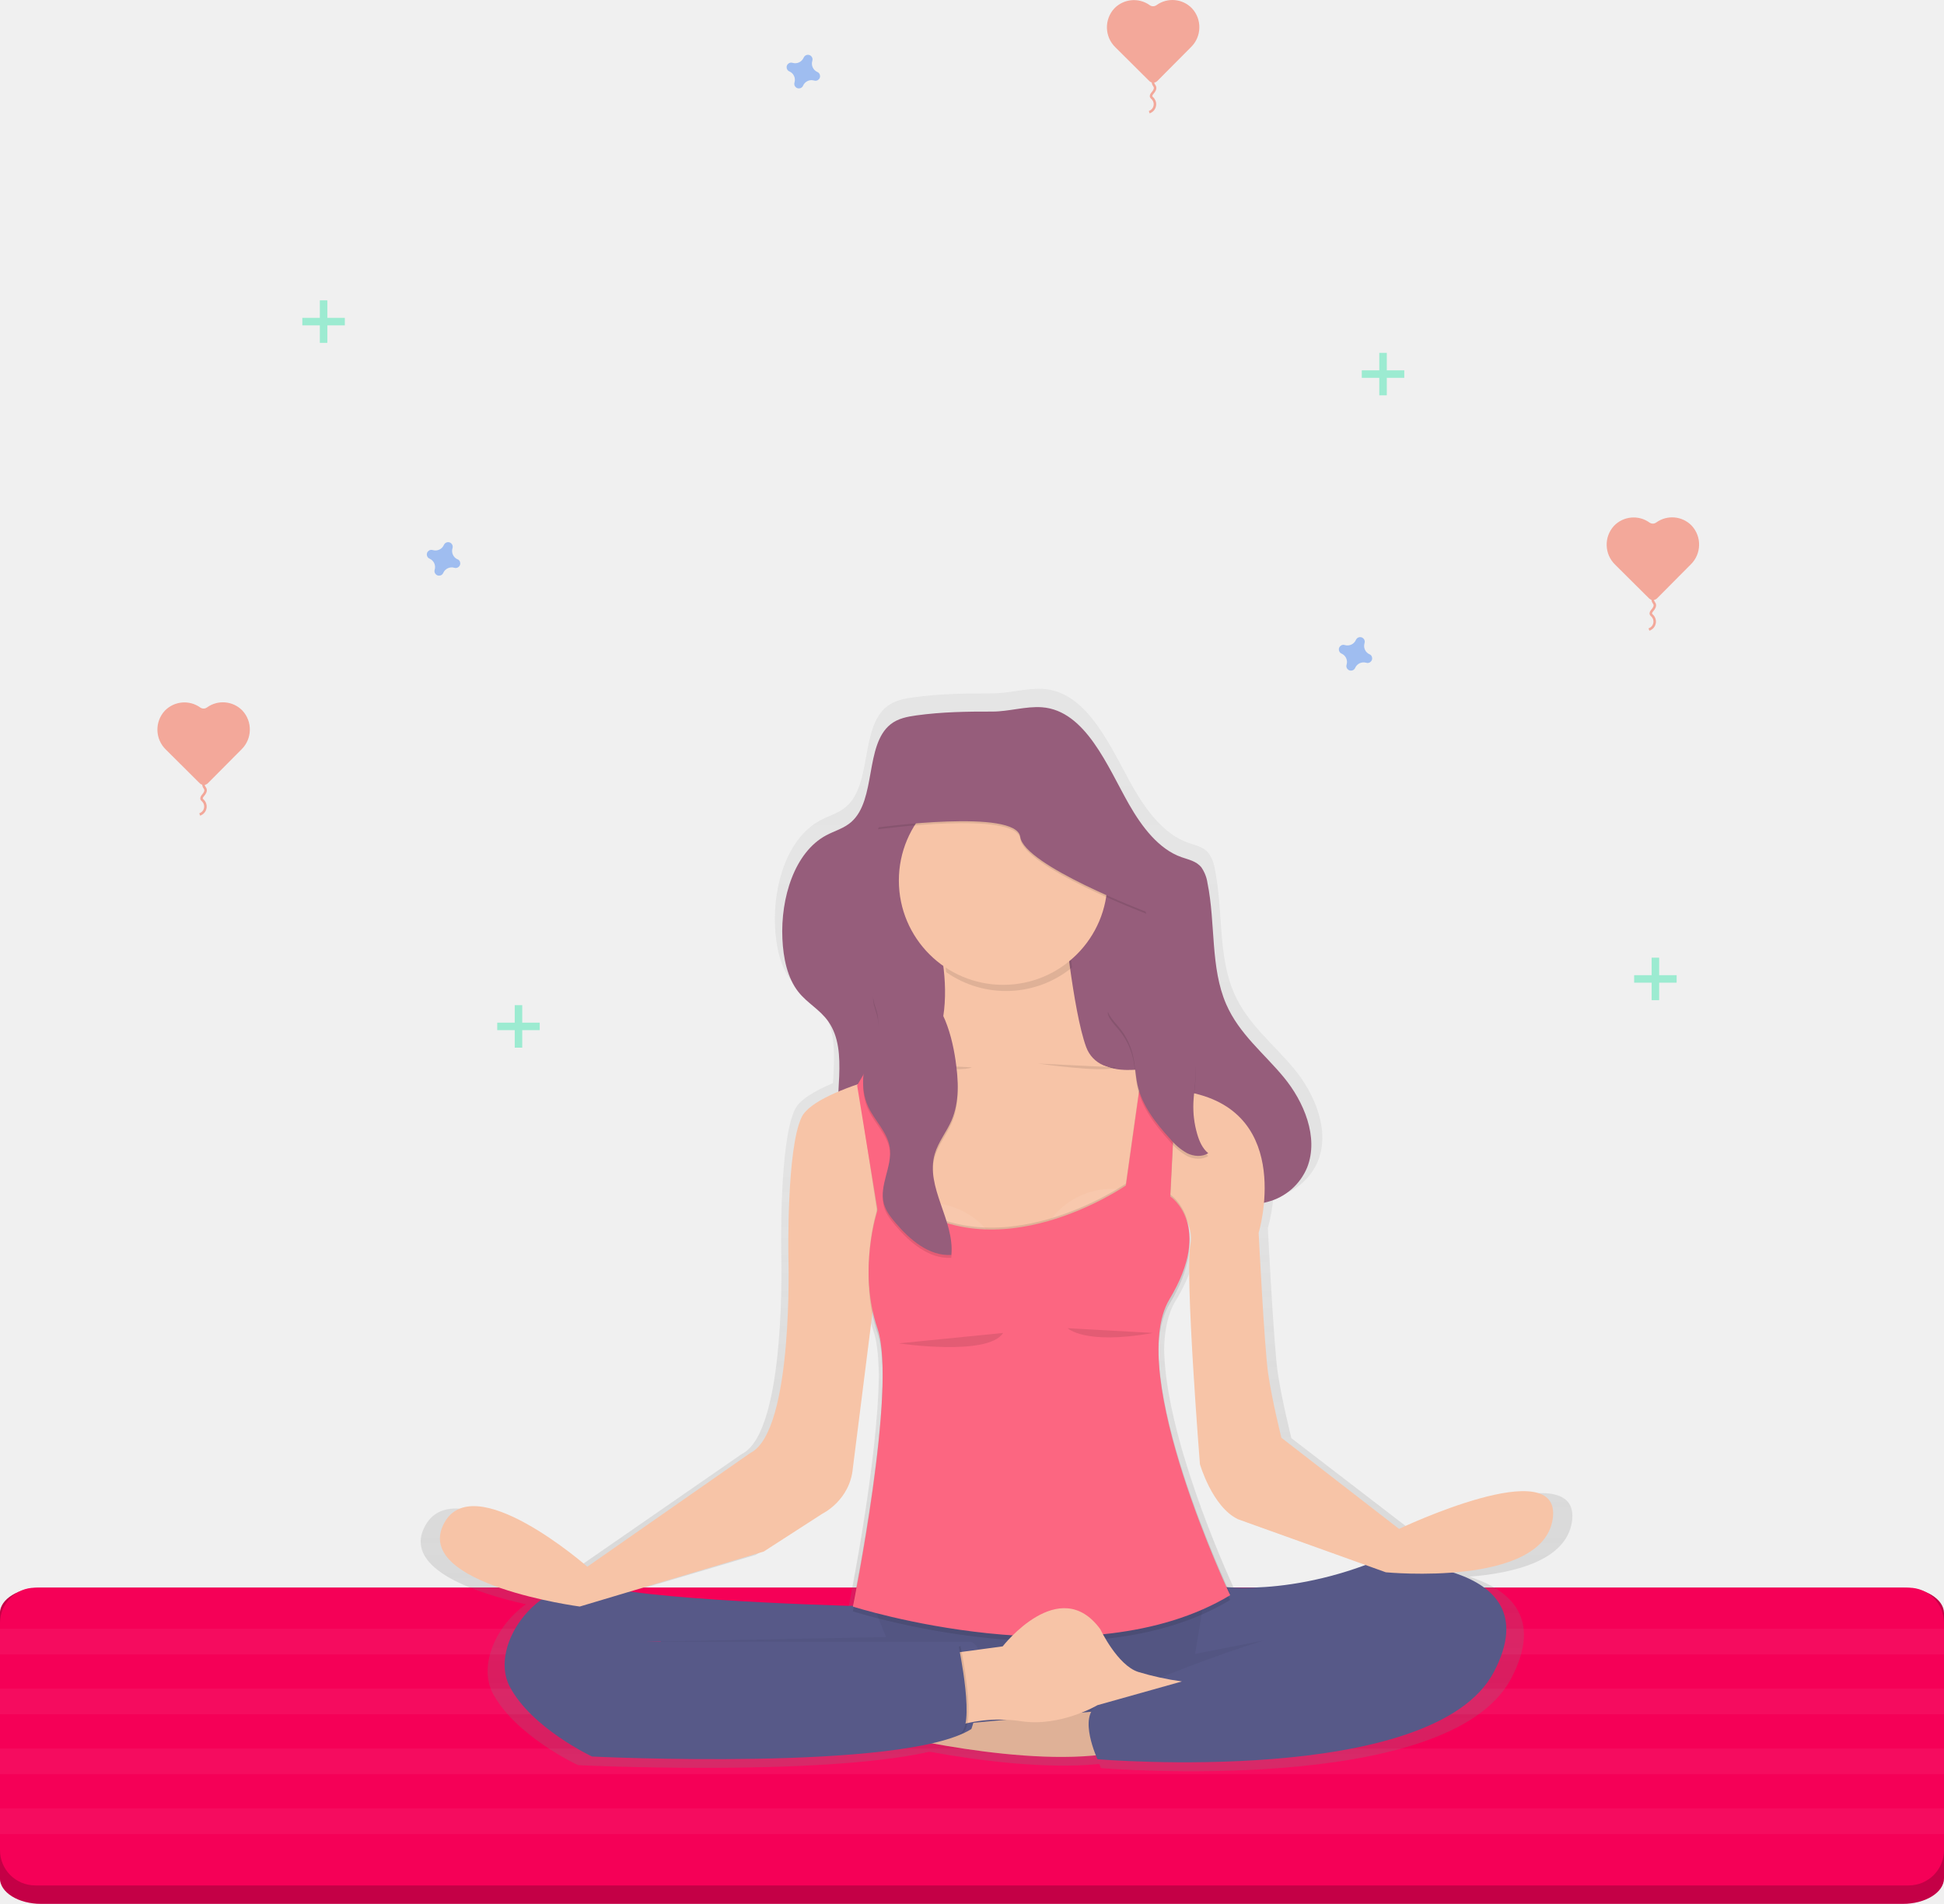
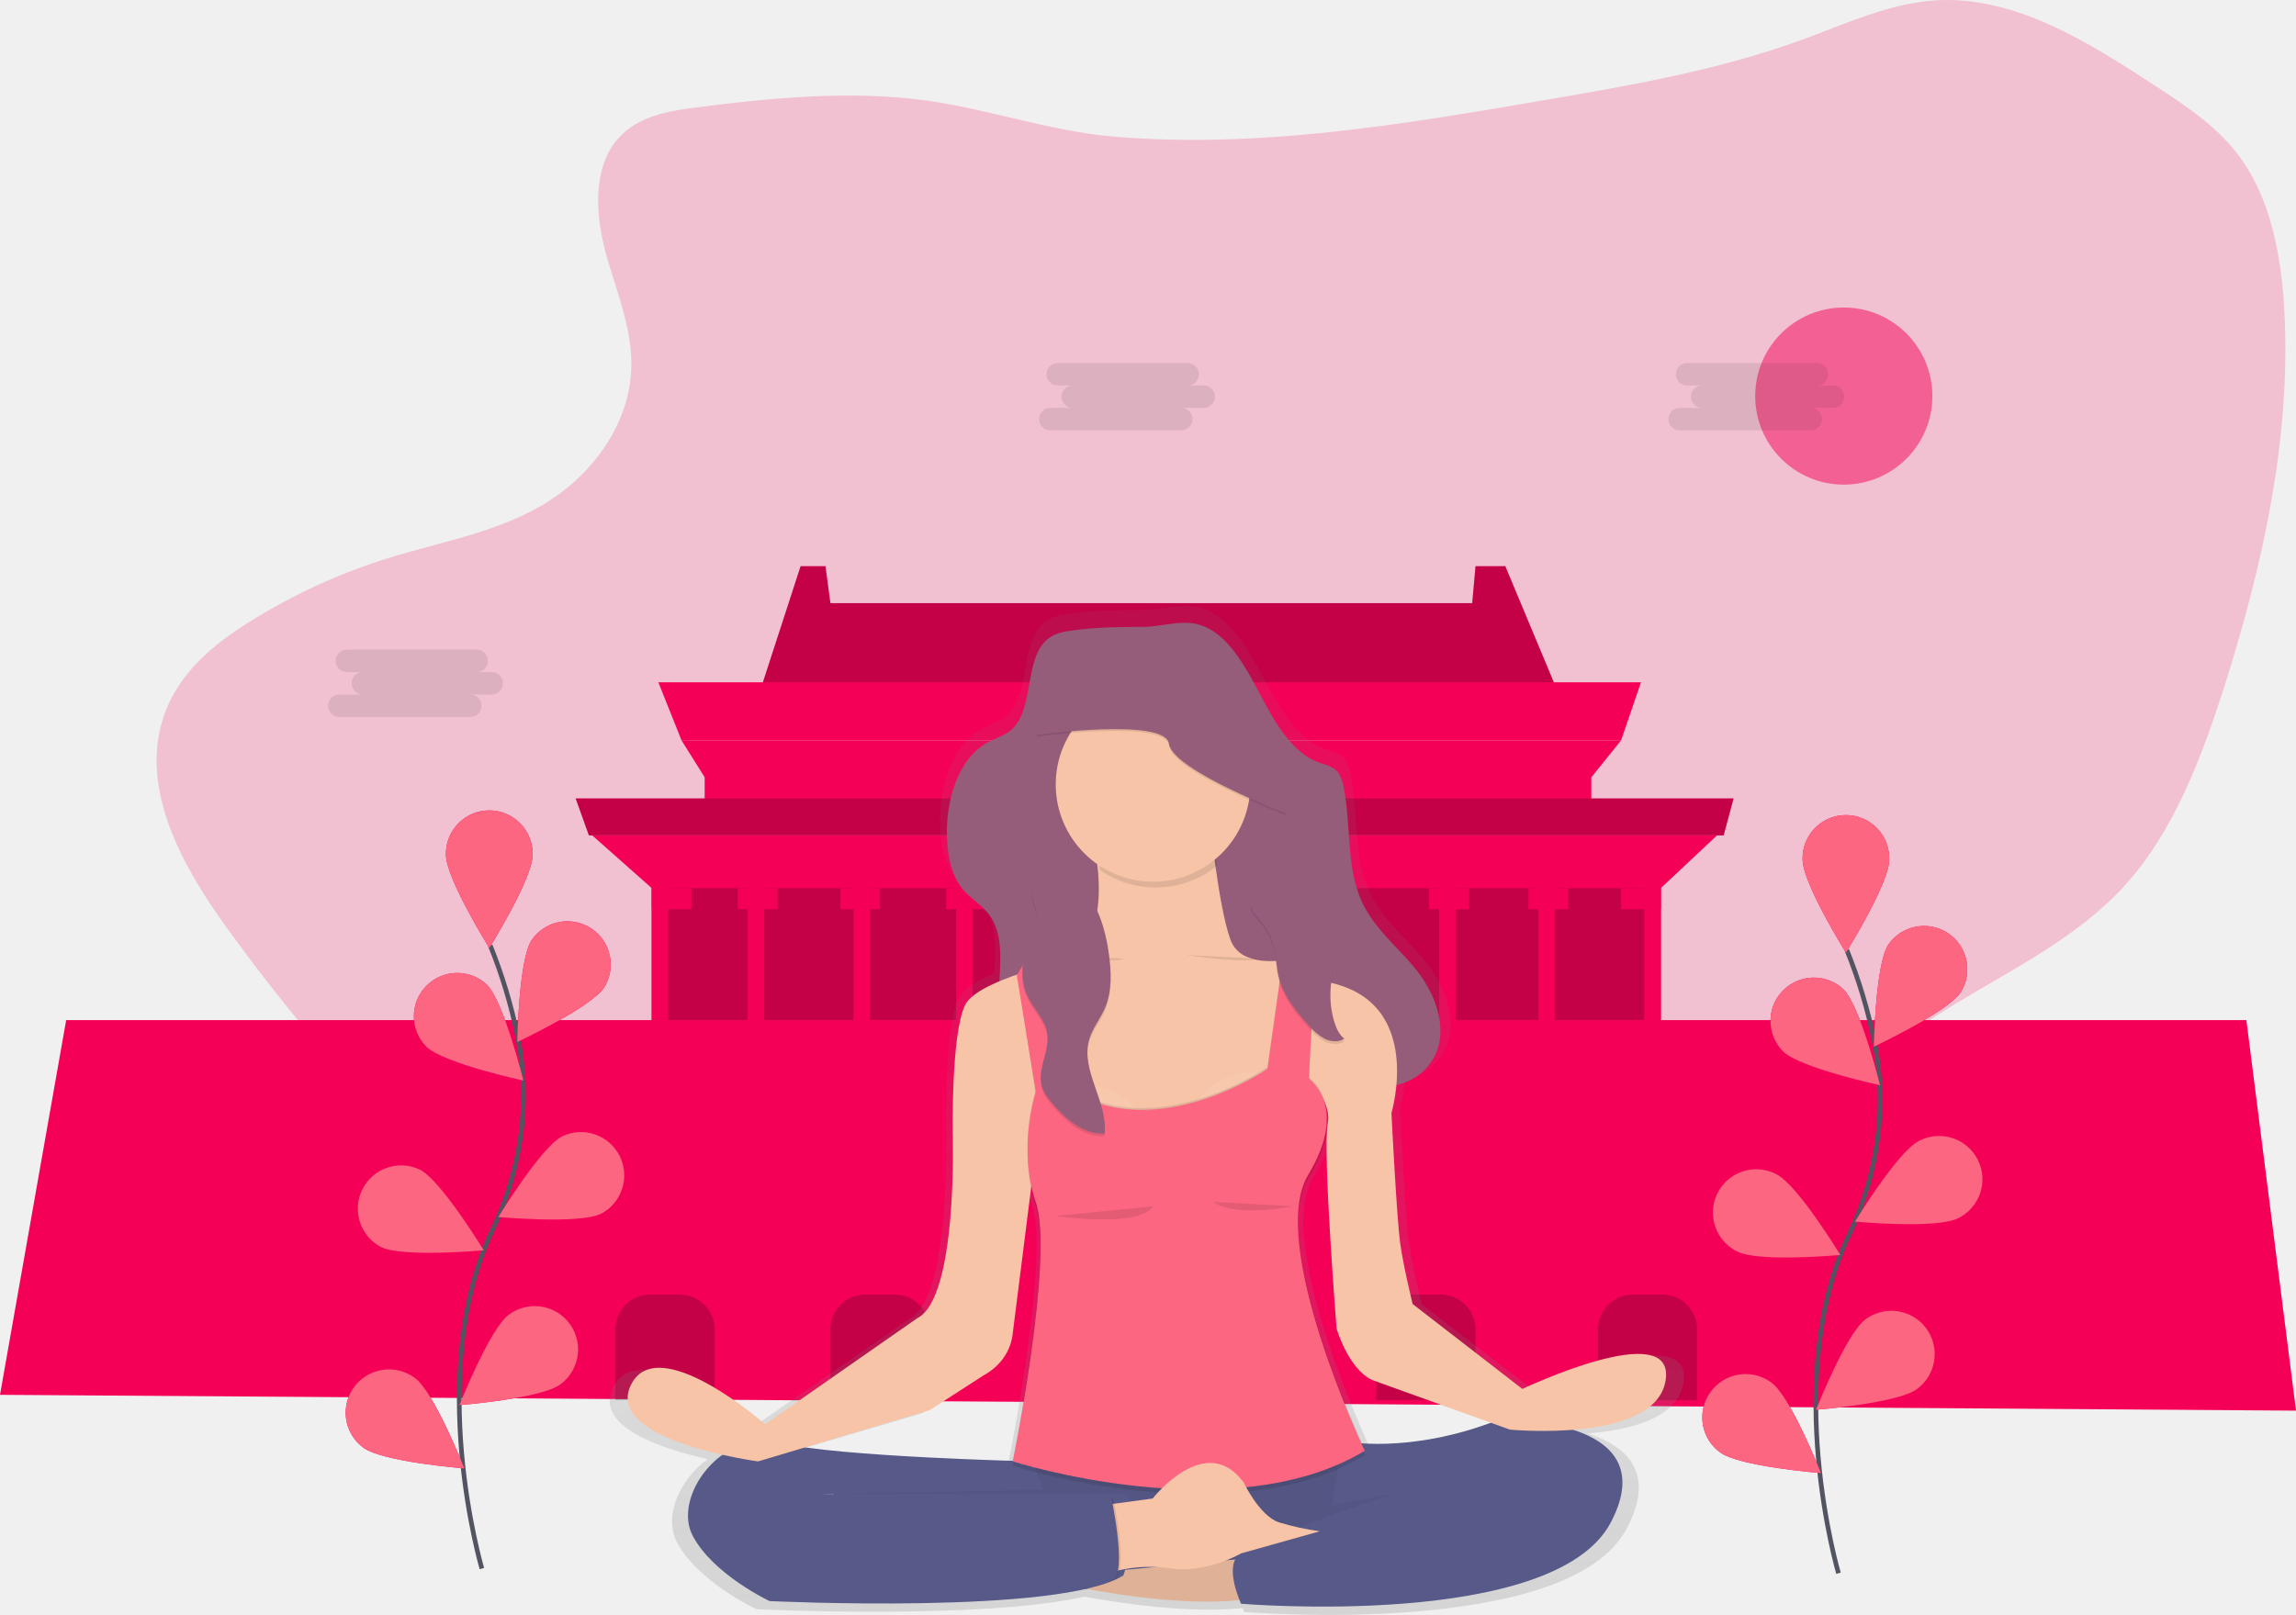
- <svg xmlns="http://www.w3.org/2000/svg" id="46e57871-9956-42ae-80ad-44debb9ce8bb" data-name="Layer 1" width="778" height="761.81" viewBox="0 0 778 761.81">
+ <svg xmlns="http://www.w3.org/2000/svg" id="6814d84d-9ca9-4e87-a09b-cc788a44d462" data-name="Layer 1" width="985" height="692.97" viewBox="0 0 985 692.97">
  <defs>
-     <linearGradient id="4e52bdea-3ee3-4982-ab0f-41ec51f7690b" x1="593" y1="777.92" x2="593" y2="344.92" gradientUnits="userSpaceOnUse">
+     <linearGradient id="62e9b6da-24f7-4061-9c04-454aab4390a5" x1="599.51" y1="796.49" x2="599.51" y2="363.49" gradientUnits="userSpaceOnUse">
      <stop offset="0" stop-color="gray" stop-opacity="0.25" />
      <stop offset="0.54" stop-color="gray" stop-opacity="0.12" />
      <stop offset="1" stop-color="gray" stop-opacity="0.1" />
    </linearGradient>
  </defs>
-   <path d="M955.66,704.53h-745c-9.12,0-16.51,4.59-16.51,10.25v106c0,5.66,7.39,10.25,16.51,10.25h745c9.12,0,16.52-4.59,16.52-10.25v-106C972.18,709.12,964.78,704.53,955.66,704.53Z" transform="translate(-194.18 -69.27)" fill="#f50057" />
-   <path d="M955.66,704.53h-745c-9.12,0-16.51,4.59-16.51,10.25v106c0,5.66,7.39,10.25,16.51,10.25h745c9.12,0,16.52-4.59,16.52-10.25v-106C972.18,709.12,964.78,704.53,955.66,704.53Z" transform="translate(-194.18 -69.27)" opacity="0.2" />
-   <rect y="635.26" width="778" height="119.12" rx="14.09" ry="14.09" fill="#f50057" />
-   <rect y="651.69" width="778" height="10.27" fill="#fff" opacity="0.05" />
-   <rect y="675.65" width="778" height="10.27" fill="#fff" opacity="0.05" />
-   <rect y="699.61" width="778" height="10.27" fill="#fff" opacity="0.05" />
-   <rect y="723.57" width="778" height="10.27" fill="#fff" opacity="0.05" />
-   <g opacity="0.5">
-     <path d="M854.32,278.35a10.9,10.9,0,0,0-14.21,1.32,11.13,11.13,0,0,0,.44,15.51l13.58,13.5a2.27,2.27,0,0,0,3.21,0l13.5-13.58a11.13,11.13,0,0,0,.36-15.51A10.88,10.88,0,0,0,857,278.34,2.3,2.3,0,0,1,854.32,278.35Z" transform="translate(-194.18 -69.27)" fill="#f55f44" />
-     <path d="M855.83,308.15a2,2,0,0,0,0,1.89,9.77,9.77,0,0,1,.53.88c.35.87-.26,1.82-.88,2.53-.39.45-.82,1.05-.57,1.6a2.07,2.07,0,0,0,.46.52,3.34,3.34,0,0,1-1.27,5.58" transform="translate(-194.18 -69.27)" fill="none" stroke="#f55f44" stroke-miterlimit="10" />
+   <path d="M404.58,149.83c-12.12,1.58-25.29,4.24-33.3,14.83-9.47,12.52-8.2,31.55-3.91,47.4s11.07,31.3,11,47.9c-.19,26.39-18.21,48.79-38.72,60.6s-43.66,15.62-65.8,22.51A256,256,0,0,0,215.08,370c-15.59,9.67-31.27,22.31-37.51,41.39-10.23,31.29,8.59,64.5,27.18,90.19,57,78.77,129.66,154.35,218.48,162C489.58,669.25,556,635.69,621.63,648c30.15,5.64,58.24,20.66,86.54,33.89s58.07,25,88.58,23.5,62.15-18.8,75.37-50.49c7.81-18.73,8.6-40.45,15.82-59.49C910.06,537,979,527.52,1019,483.56c21-23.09,33-54.8,43-86.22,16.15-51.12,28.26-105,25.56-159.35-1.18-23.66-5.6-48.23-18.73-66.49-9.55-13.29-22.88-22.11-35.9-30.64-29.64-19.42-61.46-39.47-95.51-37.16-19.62,1.33-38.18,10.06-56.9,16.9-35.66,13-72.86,19.44-109.87,25.79-61.15,10.5-123.18,21-185.16,15.76-27.37-2.33-53.22-11.63-80.15-15.44C472.59,142.08,437.2,145.58,404.58,149.83Z" transform="translate(-107.5 -103.51)" fill="#f50057" opacity="0.2" />
+   <circle cx="791" cy="169.97" r="38" fill="#f50057" opacity="0.5" />
+   <polygon points="671.33 304.12 323.6 304.12 343.47 242.97 354.12 242.97 356.25 258.83 631.59 258.83 633.01 242.97 645.78 242.97 671.33 304.12" fill="#f50057" />
+   <polygon points="671.33 304.12 323.6 304.12 343.47 242.97 354.12 242.97 356.25 258.83 631.59 258.83 633.01 242.97 645.78 242.97 671.33 304.12" opacity="0.2" />
+   <polygon points="695.46 317.71 292.38 317.71 282.44 292.8 703.98 292.8 695.46 317.71" fill="#f50057" />
+   <polygon points="682.69 333.57 302.31 333.57 292.38 317.71 695.46 317.71 682.69 333.57" fill="#f50057" />
+   <rect x="302.31" y="329.04" width="380.37" height="18.12" fill="#f50057" />
+   <rect x="279.6" y="376.6" width="432.89" height="67.95" fill="#f50057" />
+   <rect x="279.6" y="376.6" width="432.89" height="67.95" opacity="0.2" />
+   <polygon points="985 605.35 0 598.56 28.39 437.75 963.71 437.75 985 605.35" fill="#f50057" />
+   <g opacity="0.2">
+     <path d="M279,555.53h12.58a15,15,0,0,1,15,15v30.3a0,0,0,0,1,0,0H264a0,0,0,0,1,0,0v-30.3A15,15,0,0,1,279,555.53Z" />
+     <path d="M371.25,555.53h12.58a15,15,0,0,1,15,15v30.3a0,0,0,0,1,0,0H356.25a0,0,0,0,1,0,0v-30.3A15,15,0,0,1,371.25,555.53Z" />
+     <path d="M486.21,555.53h12.58a15,15,0,0,1,15,15v30.3a0,0,0,0,1,0,0H471.21a0,0,0,0,1,0,0v-30.3A15,15,0,0,1,486.21,555.53Z" />
+     <path d="M605.43,555.53H618a15,15,0,0,1,15,15v30.3a0,0,0,0,1,0,0H590.43a0,0,0,0,1,0,0v-30.3A15,15,0,0,1,605.43,555.53Z" />
+     <path d="M700.53,555.53h12.58a15,15,0,0,1,15,15v30.3a0,0,0,0,1,0,0H685.53a0,0,0,0,1,0,0v-30.3A15,15,0,0,1,700.53,555.53Z" />
  </g>
-   <g opacity="0.5">
-     <path d="M274.32,352.35a10.9,10.9,0,0,0-14.21,1.32,11.13,11.13,0,0,0,.44,15.51l13.58,13.5a2.27,2.27,0,0,0,3.21,0l13.5-13.58a11.13,11.13,0,0,0,.36-15.51A10.88,10.88,0,0,0,277,352.34,2.3,2.3,0,0,1,274.32,352.35Z" transform="translate(-194.18 -69.27)" fill="#f55f44" />
-     <path d="M275.83,382.15a2,2,0,0,0,0,1.89,9.77,9.77,0,0,1,.53.88c.35.87-.26,1.82-.88,2.53-.39.45-.82,1.05-.57,1.6a2.07,2.07,0,0,0,.46.52,3.34,3.34,0,0,1-1.27,5.58" transform="translate(-194.18 -69.27)" fill="none" stroke="#f55f44" stroke-miterlimit="10" />
-   </g>
-   <g opacity="0.5">
-     <path d="M654.32,71.35a10.9,10.9,0,0,0-14.21,1.32,11.13,11.13,0,0,0,.44,15.51l13.58,13.5a2.27,2.27,0,0,0,3.21,0l13.5-13.58a11.13,11.13,0,0,0,.36-15.51A10.88,10.88,0,0,0,657,71.34,2.3,2.3,0,0,1,654.32,71.35Z" transform="translate(-194.18 -69.27)" fill="#f55f44" />
-     <path d="M655.83,101.15a2,2,0,0,0,0,1.89,9.77,9.77,0,0,1,.53.88c.35.87-.26,1.82-.88,2.53-.39.45-.82,1-.57,1.6a2.07,2.07,0,0,0,.46.52,3.34,3.34,0,0,1-1.27,5.58" transform="translate(-194.18 -69.27)" fill="none" stroke="#f55f44" stroke-miterlimit="10" />
-   </g>
-   <g opacity="0.5">
-     <rect x="552" y="141.18" width="3" height="17" fill="#47e6b1" />
-     <rect x="746.18" y="210.44" width="3" height="17" transform="translate(772.44 -598) rotate(90)" fill="#47e6b1" />
-   </g>
-   <g opacity="0.5">
-     <rect x="206" y="402.18" width="3" height="17" fill="#47e6b1" />
-     <rect x="400.18" y="471.44" width="3" height="17" transform="translate(687.44 9) rotate(90)" fill="#47e6b1" />
-   </g>
-   <g opacity="0.5">
-     <rect x="128" y="120.18" width="3" height="17" fill="#47e6b1" />
-     <rect x="322.18" y="189.44" width="3" height="17" transform="translate(327.44 -195) rotate(90)" fill="#47e6b1" />
-   </g>
-   <g opacity="0.5">
-     <rect x="661" y="383.18" width="3" height="17" fill="#47e6b1" />
-     <rect x="855.18" y="452.44" width="3" height="17" transform="translate(1123.44 -465) rotate(90)" fill="#47e6b1" />
-   </g>
-   <path d="M742.27,331.06a3.68,3.68,0,0,1-2-4.44,1.19,1.19,0,0,0,.08-.41h0A1.84,1.84,0,0,0,737,325h0a2.08,2.08,0,0,0-.2.36,3.68,3.68,0,0,1-4.44,2,1.86,1.86,0,0,0-.41-.08h0a1.84,1.84,0,0,0-1.22,3.31h0a1.82,1.82,0,0,0,.36.2,3.67,3.67,0,0,1,2,4.44,2,2,0,0,0-.08.41h0a1.84,1.84,0,0,0,3.31,1.22h0a1.58,1.58,0,0,0,.2-.36,3.69,3.69,0,0,1,4.45-2.05,1.77,1.77,0,0,0,.4.08h0a1.84,1.84,0,0,0,1.22-3.31h0A1.58,1.58,0,0,0,742.27,331.06Z" transform="translate(-194.18 -69.27)" fill="#4d8af0" opacity="0.5" />
-   <path d="M377.27,293.06a3.68,3.68,0,0,1-2-4.44,1.19,1.19,0,0,0,.08-.41h0A1.84,1.84,0,0,0,372,287h0a2.08,2.08,0,0,0-.2.36,3.68,3.68,0,0,1-4.44,2,1.86,1.86,0,0,0-.41-.08h0a1.84,1.84,0,0,0-1.22,3.31h0a1.82,1.82,0,0,0,.36.2,3.67,3.67,0,0,1,2.05,4.44,2,2,0,0,0-.08.41h0a1.84,1.84,0,0,0,3.31,1.22h0a1.58,1.58,0,0,0,.2-.36,3.69,3.69,0,0,1,4.45-2.05,1.77,1.77,0,0,0,.4.08h0a1.84,1.84,0,0,0,1.22-3.31h0A1.58,1.58,0,0,0,377.27,293.06Z" transform="translate(-194.18 -69.27)" fill="#4d8af0" opacity="0.5" />
-   <path d="M521.27,98.06a3.68,3.68,0,0,1-2-4.44,1.19,1.19,0,0,0,.08-.41h0A1.84,1.84,0,0,0,516,92h0a2.08,2.08,0,0,0-.2.36,3.68,3.68,0,0,1-4.44,2.05,1.86,1.86,0,0,0-.41-.08h0a1.84,1.84,0,0,0-1.22,3.31h0a1.82,1.82,0,0,0,.36.2,3.67,3.67,0,0,1,2.05,4.44,2,2,0,0,0-.08.41h0a1.84,1.84,0,0,0,3.31,1.22h0a1.58,1.58,0,0,0,.2-.36,3.69,3.69,0,0,1,4.45-2.05,1.77,1.77,0,0,0,.4.08h0a1.84,1.84,0,0,0,1.22-3.31h0A1.58,1.58,0,0,0,521.27,98.06Z" transform="translate(-194.18 -69.27)" fill="#4d8af0" opacity="0.5" />
-   <path d="M759.66,682.08,711,644.71s-3.92-15.56-5.49-26.46-3.93-57.6-3.93-57.6a67.73,67.73,0,0,0,2.21-12.36c.48-.1,1-.22,1.45-.35a24.25,24.25,0,0,0,16.39-14.13c5-12.44-1.46-27.14-9.64-37s-18.48-17.78-23.86-30c-6.64-15.05-4.37-33.26-7.76-49.74a15.05,15.05,0,0,0-2.5-6.43c-2.11-2.61-5.4-3.17-8.33-4.21-9.28-3.3-16.24-12.31-21.67-21.72-8.79-15.25-17.89-38.45-36-39.77-6.73-.49-13.75,1.78-20.56,1.76-10.55,0-21,.13-31.46,1.58-3.74.51-7.61,1.21-10.73,3.67-10.71,8.48-5.86,30.87-16.18,40-3.07,2.7-7,3.68-10.47,5.54-13.08,7-18.89,25.67-18.12,42.46.37,7.88,2,16.07,6.65,21.82,3.69,4.6,8.93,7.24,12.37,12.1,5.53,7.82,4.78,18.21,4.18,28.77-7.4,3.1-13.34,6.66-15.21,10.49C506,526,506.82,570,506.82,570s2.35,72-15.71,81l-67.52,46.7s-47.9-41.64-59.68-17.12c-8.05,16.77,21.35,26.26,40.75,30.58-12.23,8.68-19,24.72-13.27,35.58,9,17.13,34.16,28.8,34.16,28.8s95.95,4.63,140.3-5.31h.73c18.83,3.41,45.85,7,67.52,4.84.42,1,.71,1.64.71,1.64s139,11.68,164.11-35.8c12.88-24.36-.56-35.6-16.72-40.78,18.09-1.44,38.69-6.5,41.06-21.89C827.58,650.16,759.66,682.08,759.66,682.08Zm-14,14.89c-25.44,9.26-46.08,9.78-57.08,9.09-5.4-11.78-27.92-62.79-28.51-96.94.15-7.62,1.5-14.28,4.55-19.28,6.54-10.77,8.48-19.22,8.26-25.63,0-.47,0-.94,0-1.4a26.17,26.17,0,0,0-.56-5.83,15.34,15.34,0,0,1,.92,8.34c-2.35,12.06,3.93,90.29,3.93,90.29s5.1,17.52,15.7,22.57Zm-249.08-5.55L521,675.85s11.39-5.45,12.57-18.68l8.05-63.23a64.44,64.44,0,0,0,2.15,8c1.42,4.15,2,10.23,2.12,17.47-.31,35.29-12.32,93.84-12.32,93.84l.14,0c0,.17-.06.31-.08.42l-.85.05c-19.75-.6-65.78-2.32-91.54-5.89ZM454,728.27v.12h-6Z" transform="translate(-194.18 -69.27)" fill="url(#4e52bdea-3ee3-4982-ab0f-41ec51f7690b)" />
-   <path d="M646,391.06c5.24,9.18,12,18,21,21.17,2.83,1,6,1.57,8,4.12a14.74,14.74,0,0,1,2.43,6.27c3.27,16.06,1.08,33.81,7.5,48.5,5.2,11.89,15.15,19.63,23.06,29.22s14.11,23.93,9.32,36.05a23.53,23.53,0,0,1-15.85,13.78c-6.62,1.8-13.53,1.05-20.25-.14-8.86-1.57-17.88-4-25.26-10-12.77-10.38-18.17-29-24.85-45.57-3.14-7.76-7.31-15.89-14.21-18.66-7.9-3.18-16.79,2.13-21.92,9.92s-7.4,17.58-9.89,27c-2.8,10.64-6.34,21.68-13.71,28.64a23.07,23.07,0,0,1-24.64,4.92c-8.2-3.41-14.68-12.06-16.57-22.09-2.9-15.45,4.06-34-4.49-46.22-3.32-4.73-8.39-7.31-11.95-11.79-4.45-5.61-6.07-13.6-6.42-21.27-.75-16.38,4.86-34.63,17.51-41.41,3.38-1.81,7.15-2.76,10.12-5.4,10-8.89,5.28-30.72,15.63-39,3-2.41,6.76-3.08,10.38-3.59,10.14-1.4,20.21-1.56,30.4-1.53,6.59,0,13.38-2.2,19.88-1.72C628.72,353.57,637.51,376.19,646,391.06Z" transform="translate(-194.18 -69.27)" fill="#965d7b" />
-   <polygon points="264.1 652.85 267.93 698.22 535.82 696.62 530.71 647.09 440.14 636.55 281.32 646.14 264.1 652.85" fill="#575988" />
-   <polygon points="264.1 652.85 267.93 698.22 535.82 696.62 530.71 647.09 440.14 636.55 281.32 646.14 264.1 652.85" opacity="0.05" />
-   <path d="M634.55,753.82l-89.18,8.35s61.1,15.56,96.77,8Z" transform="translate(-194.18 -69.27)" fill="#f7c4a7" />
-   <path d="M634.55,753.82l-89.18,8.35s61.1,15.56,96.77,8Z" transform="translate(-194.18 -69.27)" opacity="0.1" />
-   <path d="M566.62,434.29s17.46,45.92-8.35,66.41-4.55,77.8-4.55,77.8l99.43-4.56s9.86-64.51,4.55-78.17c0,0-23.53,6.83-28.84-7.59s-9.11-53.89-9.11-53.89Z" transform="translate(-194.18 -69.27)" fill="#f7c4a7" />
-   <path d="M543.85,712.08s-83.87-1.9-108.53-8S389.4,727.26,398.13,744s33,28.08,33,28.08,124.86,6.07,151.8-11c0,0,10.25-29.22,0-34.91H452.77l96-1.9Z" transform="translate(-194.18 -69.27)" fill="#575988" />
-   <path d="M677.05,703.35s28.09,6.07,66.79-9.11c0,0,72.49-2.27,48.2,44s-158.63,34.92-158.63,34.92-8-17.08,0-21.63,77.42-33.78,99.05-32.26l-60,11.76Z" transform="translate(-194.18 -69.27)" fill="#575988" />
-   <path d="M623.19,456.38c-1.45-10.81-2.3-19.62-2.3-19.62H567.76a103.51,103.51,0,0,1,5.08,21.48,41.75,41.75,0,0,0,50.35-1.86Z" transform="translate(-194.18 -69.27)" opacity="0.1" />
-   <circle cx="401.47" cy="352.31" r="41.74" fill="#f7c4a7" />
-   <path d="M571.17,494.25s-50.09,9.49-56.16,22-5.31,55.41-5.31,55.41,2.27,70.2-15.18,78.93l-65.28,45.54s-46.29-40.6-57.68-16.7,54.65,32.64,54.65,32.64l73.62-22,23.53-15.18s11-5.31,12.14-18.22l9.87-78.17,39.47-11.39h63.75l8.54-24.38s15.75,12.62,13.47,24.38,3.8,88,3.8,88,4.93,17.07,15.18,22l59.2,21.25s62.61,6.07,66.79-21.25S754.09,681,754.09,681L707,644.53s-3.79-15.18-5.31-25.81-3.79-56.16-3.79-56.16,14.42-47.82-27.33-56.16l-53.89-16.7Z" transform="translate(-194.18 -69.27)" fill="#f7c4a7" />
-   <path d="M537.59,503.93l7.78,51.42s-8,23.91,0,47.44S535.5,714,535.5,714s93.74,30,151-4.56c0,0-42.12-88.8-24.29-118.4s.3-41.18.3-41.18l2.74-54.45-12.9-3.8-7.59,53.89s-52.37,36.43-91.08,4.56l-8.35-58.45Z" transform="translate(-194.18 -69.27)" opacity="0.1" />
-   <path d="M591.73,565a30.75,30.75,0,0,0-39.8-11.19C564.64,563.36,578.66,565.91,591.73,565Z" transform="translate(-194.18 -69.27)" fill="#fff" opacity="0.07" />
-   <path d="M613.24,559.35A30.7,30.7,0,0,1,653,548.16C640.32,557.67,626.31,560.21,613.24,559.35Z" transform="translate(-194.18 -69.27)" fill="#fff" opacity="0.07" />
-   <path d="M537.59,503.93l7.78,48.76s-8,23.91,0,47.44-9.87,111.19-9.87,111.19,93.74,30,151-4.55c0,0-42.12-88.8-24.29-118.4s.3-41.18.3-41.18l2.74-54.46-12.9-3.79-7.59,53.89s-52.37,36.43-91.08,4.55l-8.35-58.44Z" transform="translate(-194.18 -69.27)" opacity="0.1" />
-   <path d="M537.21,503.55l8.16,49.9s-8,23.91,0,47.44-9.87,111.19-9.87,111.19,93.74,30,151-4.55c0,0-42.12-88.81-24.29-118.41s.3-41.17.3-41.17l2.74-54.46-12.9-3.79-7.59,53.89s-52.37,36.43-91.08,4.55l-8.35-58.44Z" transform="translate(-194.18 -69.27)" fill="#fc6681" />
-   <path d="M575.73,730.67,595.46,728s22.77-29.22,39.09-6.83c0,0,6.83,14.42,15.18,17.07a112.12,112.12,0,0,0,17.46,3.8l-33.78,9.49s-14.8,8.73-30.36,6.45a58.87,58.87,0,0,0-27.32,2.28Z" transform="translate(-194.18 -69.27)" fill="#f7c4a7" />
-   <path d="M553.91,606.77s35.67,5.31,41.74-4.17" transform="translate(-194.18 -69.27)" opacity="0.1" />
-   <path d="M621.46,600.7s6.83,6.83,34.15,1.9" transform="translate(-194.18 -69.27)" opacity="0.1" />
-   <path d="M552,494.82s26.19,3.8,31.12,1.52" transform="translate(-194.18 -69.27)" opacity="0.1" />
-   <path d="M609.69,494.82s26.19,3.8,31.12,1.52" transform="translate(-194.18 -69.27)" opacity="0.1" />
-   <path d="M578.57,727.83s7.22,34,0,35.2-17.45-5.6-17.45-6.36,4.55-22.39,4.55-22.39Z" transform="translate(-194.18 -69.27)" opacity="0.1" />
-   <path d="M577.82,727.83s7.21,34,0,35.2-17.46-5.6-17.46-6.36,4.55-22.39,4.55-22.39Z" transform="translate(-194.18 -69.27)" fill="#575988" />
-   <path d="M542.59,489.84c-3.19,7.39-4.32,16.11-.94,23.41,2.58,5.57,7.63,10.08,8.6,16.14,1.22,7.61-4.42,15.33-2.31,22.74.8,2.83,2.67,5.23,4.57,7.48,5.78,6.83,13.46,13.45,22.38,12.92,1.42-13.78-10.5-27.15-6.6-40.44,1.4-4.76,4.68-8.72,6.66-13.26,3.29-7.53,2.82-16.13,1.63-24.26-1.73-11.8-6.11-26.26-17.81-31.78-5.37-2.54-13-2.73-14.91,4.17-1.05,3.68,1.4,7.14,1.73,10.74C546,482.27,544.36,485.74,542.59,489.84Z" transform="translate(-194.18 -69.27)" opacity="0.1" />
-   <path d="M542.59,488.71c-3.19,7.39-4.32,16.1-.94,23.41,2.58,5.56,7.63,10.08,8.6,16.13,1.22,7.61-4.42,15.33-2.31,22.74.8,2.83,2.67,5.24,4.57,7.49,5.78,6.82,13.46,13.44,22.38,12.91,1.42-13.78-10.5-27.15-6.6-40.44,1.4-4.76,4.68-8.72,6.66-13.26,3.29-7.53,2.82-16.13,1.63-24.26-1.73-11.8-6.11-26.26-17.81-31.78-5.37-2.54-13-2.72-14.91,4.17-1.05,3.68,1.4,7.14,1.73,10.74C546,481.13,544.36,484.6,542.59,488.71Z" transform="translate(-194.18 -69.27)" fill="#965d7b" />
-   <path d="M545.56,401.09s55.4-7.59,56.92,3.79,50.48,30,50.48,30l-12.15-30-22.39-37.19s-41-3-42.88,0S552,380.59,552,380.59Z" transform="translate(-194.18 -69.27)" opacity="0.1" />
-   <path d="M545.56,400.33s55.4-7.59,56.92,3.79,50.48,30,50.48,30l-12.15-30-22.39-37.19s-41-3-42.88,0S552,379.83,552,379.83Z" transform="translate(-194.18 -69.27)" fill="#965d7b" />
-   <path d="M642,481.42a27,27,0,0,1,5.56,11.13c.92,3.92,1,8,1.83,11.92,1.86,8.35,7.39,15.37,13.15,21.69a23.67,23.67,0,0,0,6.73,5.66c2.64,1.3,6,1.57,8.44,0-2.32-1.91-3.58-4.82-4.41-7.7a39.45,39.45,0,0,1-1.54-12.41c.25-7,2.3-14.39-.61-20.77-1.68-3.69-4.81-6.49-8-9a43.09,43.09,0,0,0-7.14-4.69c-4.72-2.35-10.12-3.38-15.33-3.9C633.9,472.66,639.83,478.86,642,481.42Z" transform="translate(-194.18 -69.27)" opacity="0.1" />
-   <path d="M642,480.29a26.85,26.85,0,0,1,5.56,11.12c.92,3.92,1,8,1.83,11.92,1.86,8.35,7.39,15.37,13.15,21.69a23.67,23.67,0,0,0,6.73,5.66c2.64,1.3,6,1.57,8.44,0-2.32-1.91-3.58-4.81-4.41-7.7a39.45,39.45,0,0,1-1.54-12.41c.25-7,2.3-14.39-.61-20.77-1.68-3.68-4.81-6.48-8-9a42.52,42.52,0,0,0-7.14-4.7c-4.72-2.35-10.12-3.38-15.33-3.9C633.9,471.52,639.83,477.72,642,480.29Z" transform="translate(-194.18 -69.27)" fill="#965d7b" />
+   <rect x="469.79" y="444.55" width="45.42" height="90.6" opacity="0.2" />
+   <circle cx="187.35" cy="632.53" fill="none" stroke="#000" stroke-miterlimit="10" />
+   <rect x="279.6" y="376.6" width="7.1" height="67.95" fill="#f50057" />
+   <rect x="320.76" y="376.6" width="7.1" height="67.95" fill="#f50057" />
+   <rect x="366.18" y="376.6" width="7.1" height="67.95" fill="#f50057" />
+   <rect x="410.18" y="376.6" width="7.1" height="67.95" fill="#f50057" />
+   <rect x="458.44" y="376.6" width="7.1" height="67.95" fill="#f50057" />
+   <rect x="523.72" y="376.6" width="7.1" height="67.95" fill="#f50057" />
+   <rect x="567.72" y="376.6" width="7.1" height="67.95" fill="#f50057" />
+   <rect x="617.4" y="376.6" width="7.1" height="67.95" fill="#f50057" />
+   <rect x="659.98" y="376.6" width="7.1" height="67.95" fill="#f50057" />
+   <rect x="705.4" y="376.6" width="7.1" height="67.95" fill="#f50057" />
+   <polygon points="712.49 381.13 279.6 381.13 254.06 358.48 736.62 358.48 712.49 381.13" fill="#f50057" />
+   <rect x="279.6" y="381.13" width="17.03" height="9.06" fill="#f50057" />
+   <rect x="316.51" y="381.13" width="17.03" height="9.06" fill="#f50057" />
+   <rect x="360.5" y="381.13" width="17.03" height="9.06" fill="#f50057" />
+   <rect x="405.92" y="381.13" width="17.03" height="9.06" fill="#f50057" />
+   <rect x="454.18" y="381.13" width="17.03" height="9.06" fill="#f50057" />
+   <rect x="518.05" y="381.13" width="17.03" height="9.06" fill="#f50057" />
+   <rect x="563.47" y="381.13" width="17.03" height="9.06" fill="#f50057" />
+   <rect x="613.14" y="381.13" width="17.03" height="9.06" fill="#f50057" />
+   <rect x="655.72" y="381.13" width="17.03" height="9.06" fill="#f50057" />
+   <rect x="695.46" y="381.13" width="17.03" height="9.06" fill="#f50057" />
+   <polygon points="739.46 358.48 252.64 358.48 246.96 342.63 743.72 342.63 739.46 358.48" fill="#f50057" />
+   <polygon points="739.46 358.48 252.64 358.48 246.96 342.63 743.72 342.63 739.46 358.48" opacity="0.2" />
+   <ellipse cx="492.5" cy="335.83" rx="11.35" ry="18.12" fill="#f50057" />
+   <ellipse cx="492.5" cy="335.83" rx="11.35" ry="18.12" opacity="0.2" />
+   <ellipse cx="492.5" cy="335.83" rx="7.1" ry="11.32" fill="#f50057" />
+   <path d="M766.17,700.64l-48.68-37.36s-3.93-15.57-5.5-26.47-3.93-57.6-3.93-57.6a67.86,67.86,0,0,0,2.21-12.36c.48-.1,1-.22,1.45-.35a24.28,24.28,0,0,0,16.39-14.13c5-12.44-1.46-27.14-9.64-37s-18.47-17.78-23.85-30c-6.64-15.06-4.37-33.26-7.76-49.74a15,15,0,0,0-2.51-6.43c-2.1-2.61-5.39-3.18-8.33-4.22-9.28-3.29-16.24-12.31-21.67-21.72-8.79-15.25-17.89-38.44-36-39.76-6.73-.49-13.76,1.78-20.56,1.76-10.55,0-21,.13-31.46,1.58-3.74.51-7.62,1.21-10.74,3.68-10.71,8.47-5.86,30.86-16.18,40-3.07,2.71-7,3.68-10.47,5.54-13.08,7-18.89,25.67-18.12,42.47.36,7.87,2,16.07,6.65,21.82,3.68,4.6,8.93,7.24,12.36,12.09,5.54,7.83,4.79,18.21,4.19,28.77-7.4,3.1-13.34,6.66-15.21,10.49-6.28,12.84-5.5,56.82-5.5,56.82s2.36,72-15.7,81l-67.53,46.7s-47.9-41.64-59.68-17.12c-8.06,16.77,21.35,26.26,40.74,30.58-12.23,8.68-19,24.72-13.26,35.59,9,17.12,34.16,28.8,34.16,28.8s95.95,4.63,140.3-5.31h.73c18.83,3.41,45.85,7,67.52,4.84.41,1,.7,1.64.7,1.64s139,11.68,164.11-35.81c12.89-24.35-.56-35.6-16.72-40.78,18.09-1.44,38.69-6.5,41.06-21.88C834.09,668.73,766.17,700.64,766.17,700.64Zm-14,14.89c-25.43,9.27-46.08,9.79-57.07,9.09-5.41-11.77-27.92-62.79-28.51-96.93.14-7.62,1.5-14.28,4.54-19.28,6.55-10.77,8.48-19.21,8.26-25.63,0-.48,0-.94,0-1.4a26.07,26.07,0,0,0-.57-5.84,15.32,15.32,0,0,1,.93,8.34c-2.36,12.07,3.93,90.29,3.93,90.29s5.1,17.51,15.7,22.57ZM503.12,710l24.34-15.57S538.85,689,540,675.73l8-63.23a65.12,65.12,0,0,0,2.16,8c1.42,4.15,2,10.23,2.11,17.47C552,673.22,540,731.78,540,731.78l.15,0-.09.42-.85.05c-19.75-.6-65.77-2.32-91.54-5.89Zm-42.65,36.86V747h-6Z" transform="translate(-107.5 -103.51)" fill="url(#62e9b6da-24f7-4061-9c04-454aab4390a5)" />
+   <path d="M652.52,409.62c5.25,9.18,12,18,20.95,21.18,2.84,1,6,1.57,8,4.11a14.74,14.74,0,0,1,2.42,6.27c3.27,16.07,1.08,33.82,7.5,48.5,5.2,11.89,15.15,19.64,23.06,29.23s14.12,23.93,9.32,36.05A23.53,23.53,0,0,1,708,568.74c-6.62,1.79-13.53,1-20.25-.15-8.86-1.57-17.88-4-25.26-10-12.77-10.37-18.17-29-24.85-45.56-3.14-7.76-7.31-15.89-14.21-18.67-7.91-3.18-16.79,2.13-21.92,9.92s-7.41,17.58-9.89,27c-2.8,10.63-6.35,21.68-13.71,28.63a23.08,23.08,0,0,1-24.64,4.93c-8.2-3.42-14.69-12.06-16.57-22.09-2.91-15.46,4.06-34-4.49-46.22-3.32-4.73-8.39-7.31-12-11.79-4.45-5.61-6.08-13.6-6.43-21.27-.75-16.38,4.87-34.63,17.51-41.41,3.38-1.81,7.15-2.76,10.12-5.4,10-8.88,5.29-30.71,15.64-39,3-2.41,6.76-3.08,10.38-3.59,10.14-1.41,20.21-1.57,30.41-1.54,6.58,0,13.37-2.19,19.88-1.71C635.23,372.14,644,394.75,652.52,409.62Z" transform="translate(-107.5 -103.51)" fill="#965d7b" />
+   <polygon points="357.29 637.16 361.12 682.53 629 680.94 623.9 631.41 533.33 620.87 374.51 630.45 357.29 637.16" fill="#575988" />
+   <polygon points="357.29 637.16 361.12 682.53 629 680.94 623.9 631.41 533.33 620.87 374.51 630.45 357.29 637.16" opacity="0.05" />
+   <path d="M641.06,772.39l-89.18,8.35s61.1,15.56,96.77,8Z" transform="translate(-107.5 -103.51)" fill="#f7c4a7" />
+   <path d="M641.06,772.39l-89.18,8.35s61.1,15.56,96.77,8Z" transform="translate(-107.5 -103.51)" opacity="0.1" />
+   <path d="M573.13,452.86s17.46,45.92-8.35,66.41-4.55,77.8-4.55,77.8l99.43-4.55s9.87-64.51,4.55-78.18c0,0-23.53,6.83-28.84-7.59s-9.11-53.89-9.11-53.89Z" transform="translate(-107.5 -103.51)" fill="#f7c4a7" />
+   <path d="M550.36,730.64s-83.87-1.9-108.53-8-45.92,23.15-37.19,39.85,33,28.08,33,28.08,124.85,6.07,151.8-11c0,0,10.25-29.22,0-34.91H459.29l96-1.9Z" transform="translate(-107.5 -103.51)" fill="#575988" />
+   <path d="M683.57,721.92s28.08,6.07,66.79-9.11c0,0,72.48-2.28,48.2,44s-158.63,34.91-158.63,34.91-8-17.08,0-21.63,77.42-33.77,99-32.26l-60,11.76Z" transform="translate(-107.5 -103.51)" fill="#575988" />
+   <path d="M629.7,474.95c-1.45-10.81-2.3-19.62-2.3-19.62H574.27a103.6,103.6,0,0,1,5.08,21.48,41.75,41.75,0,0,0,50.35-1.86Z" transform="translate(-107.5 -103.51)" opacity="0.1" />
+   <circle cx="494.66" cy="336.63" r="41.74" fill="#f7c4a7" />
+   <path d="M577.69,512.82s-50.09,9.49-56.16,22-5.31,55.41-5.31,55.41,2.28,70.21-15.18,78.93l-65.27,45.54s-46.3-40.61-57.68-16.7,54.65,32.64,54.65,32.64l73.62-22,23.53-15.18s11-5.31,12.14-18.22l9.87-78.18,39.47-11.38H655.1l8.54-24.38s15.75,12.62,13.47,24.38,3.79,88,3.79,88,4.93,17.08,15.18,22L755.29,717s62.62,6.07,66.79-21.25-61.48,3.79-61.48,3.79l-47.06-36.43s-3.79-15.18-5.31-25.81-3.79-56.16-3.79-56.16,14.42-47.82-27.32-56.16l-53.89-16.7Z" transform="translate(-107.5 -103.51)" fill="#f7c4a7" />
+   <path d="M544.1,522.49l7.78,51.42s-8,23.91,0,47.44S542,732.54,542,732.54s93.73,30,151-4.55c0,0-42.12-88.8-24.29-118.4s.29-41.18.29-41.18L671.8,514l-12.9-3.79L651.31,564s-52.37,36.43-91.08,4.55l-8.35-58.44Z" transform="translate(-107.5 -103.51)" opacity="0.1" />
+   <path d="M598.24,583.61a30.73,30.73,0,0,0-39.79-11.19C571.16,581.93,585.17,584.47,598.24,583.61Z" transform="translate(-107.5 -103.51)" fill="#fff" opacity="0.07" />
+   <path d="M619.75,577.91a30.73,30.73,0,0,1,39.79-11.19C646.84,576.23,632.82,578.78,619.75,577.91Z" transform="translate(-107.5 -103.51)" fill="#fff" opacity="0.07" />
+   <path d="M544.1,522.49l7.78,48.76s-8,23.91,0,47.44S542,729.88,542,729.88s93.73,30,151-4.55c0,0-42.12-88.8-24.29-118.4s.29-41.18.29-41.18l2.74-54.45-12.9-3.79-7.59,53.89s-52.37,36.43-91.08,4.55l-8.35-58.44Z" transform="translate(-107.5 -103.51)" opacity="0.1" />
+   <path d="M543.72,522.11l8.16,49.9s-8,23.91,0,47.44S542,730.64,542,730.64s93.73,30,151-4.55c0,0-42.12-88.8-24.29-118.4s.29-41.18.29-41.18l2.74-54.45-12.9-3.79-7.59,53.89s-52.37,36.43-91.08,4.55l-8.35-58.44Z" transform="translate(-107.5 -103.51)" fill="#fc6681" />
+   <path d="M582.24,749.24,602,746.58s22.77-29.22,39.09-6.83c0,0,6.83,14.42,15.18,17.08a112.22,112.22,0,0,0,17.46,3.79l-33.77,9.49s-14.8,8.73-30.36,6.45a59,59,0,0,0-27.32,2.28Z" transform="translate(-107.5 -103.51)" fill="#f7c4a7" />
+   <path d="M560.42,625.33s35.67,5.31,41.74-4.17" transform="translate(-107.5 -103.51)" opacity="0.1" />
+   <path d="M628,619.26s6.83,6.83,34.15,1.9" transform="translate(-107.5 -103.51)" opacity="0.1" />
+   <path d="M558.52,513.38s26.18,3.79,31.12,1.52" transform="translate(-107.5 -103.51)" opacity="0.1" />
+   <path d="M616.21,513.38s26.18,3.79,31.12,1.52" transform="translate(-107.5 -103.51)" opacity="0.1" />
+   <path d="M585.09,746.39s7.21,34,0,35.2-17.46-5.6-17.46-6.36,4.55-22.39,4.55-22.39Z" transform="translate(-107.5 -103.51)" opacity="0.1" />
+   <path d="M584.33,746.39s7.21,34,0,35.2-17.46-5.6-17.46-6.36,4.55-22.39,4.55-22.39Z" transform="translate(-107.5 -103.51)" fill="#575988" />
+   <path d="M549.1,508.41c-3.18,7.39-4.31,16.11-.93,23.41,2.58,5.57,7.62,10.08,8.59,16.14,1.22,7.6-4.41,15.33-2.31,22.73.8,2.84,2.67,5.24,4.57,7.49,5.78,6.83,13.46,13.44,22.38,12.91,1.41-13.78-10.5-27.15-6.6-40.44,1.4-4.76,4.68-8.72,6.66-13.26,3.29-7.53,2.82-16.13,1.63-24.26-1.73-11.79-6.11-26.26-17.8-31.78-5.38-2.54-13-2.72-14.92,4.17-1,3.68,1.4,7.14,1.73,10.74C552.52,500.83,550.87,504.3,549.1,508.41Z" transform="translate(-107.5 -103.51)" opacity="0.1" />
+   <path d="M549.1,507.27c-3.18,7.39-4.31,16.11-.93,23.41,2.58,5.57,7.62,10.08,8.59,16.14,1.22,7.6-4.41,15.33-2.31,22.73.8,2.84,2.67,5.24,4.57,7.49,5.78,6.83,13.46,13.44,22.38,12.91,1.41-13.78-10.5-27.15-6.6-40.44,1.4-4.76,4.68-8.72,6.66-13.26,3.29-7.53,2.82-16.13,1.63-24.26-1.73-11.79-6.11-26.26-17.8-31.78-5.38-2.54-13-2.72-14.92,4.17-1,3.68,1.4,7.14,1.73,10.74C552.52,499.7,550.87,503.17,549.1,507.27Z" transform="translate(-107.5 -103.51)" fill="#965d7b" />
+   <path d="M552.07,419.65s55.41-7.59,56.92,3.79,50.47,30,50.47,30l-12.14-30-22.39-37.19s-41-3-42.88,0-23.53,12.9-23.53,12.9Z" transform="translate(-107.5 -103.51)" opacity="0.1" />
+   <path d="M552.07,418.89s55.41-7.59,56.92,3.79,50.47,30,50.47,30l-12.14-30L624.93,385.5s-41-3-42.88,0-23.53,12.9-23.53,12.9Z" transform="translate(-107.5 -103.51)" fill="#965d7b" />
+   <path d="M648.49,500a27,27,0,0,1,5.56,11.13c.92,3.91.95,8,1.83,11.92,1.87,8.35,7.39,15.37,13.16,21.69a23.67,23.67,0,0,0,6.72,5.66c2.64,1.3,6,1.57,8.45,0-2.32-1.9-3.58-4.81-4.41-7.7a39.58,39.58,0,0,1-1.54-12.41c.25-7,2.3-14.39-.61-20.77-1.68-3.68-4.81-6.48-8-9a42.61,42.61,0,0,0-7.14-4.7c-4.71-2.35-10.12-3.38-15.32-3.89C640.41,491.23,646.34,497.42,648.49,500Z" transform="translate(-107.5 -103.51)" opacity="0.1" />
+   <path d="M648.49,498.85A27,27,0,0,1,654.05,510c.92,3.91.95,8,1.83,11.92,1.87,8.35,7.39,15.37,13.16,21.69a23.67,23.67,0,0,0,6.72,5.66c2.64,1.3,6,1.57,8.45,0-2.32-1.9-3.58-4.81-4.41-7.7a39.58,39.58,0,0,1-1.54-12.41c.25-7,2.3-14.39-.61-20.77-1.68-3.68-4.81-6.48-8-9a42.61,42.61,0,0,0-7.14-4.7c-4.71-2.35-10.12-3.38-15.32-3.89C640.41,490.09,646.34,496.28,648.49,498.85Z" transform="translate(-107.5 -103.51)" fill="#965d7b" />
+   <path d="M623.68,268.92H616.8a4.82,4.82,0,1,0,0-9.63H561.07a4.82,4.82,0,0,0,0,9.63h6.88a4.82,4.82,0,1,0,0,9.63h-9.63a4.82,4.82,0,1,0,0,9.63h55.73a4.82,4.82,0,1,0,0-9.63h9.63a4.82,4.82,0,1,0,0-9.63Z" transform="translate(-107.5 -103.51)" fill="#252223" opacity="0.1" />
+   <path d="M893.68,268.92H886.8a4.82,4.82,0,1,0,0-9.63H831.07a4.82,4.82,0,0,0,0,9.63h6.88a4.82,4.82,0,1,0,0,9.63h-9.63a4.82,4.82,0,1,0,0,9.63h55.73a4.82,4.82,0,1,0,0-9.63h9.63a4.82,4.82,0,1,0,0-9.63Z" transform="translate(-107.5 -103.51)" fill="#252223" opacity="0.1" />
+   <path d="M318.68,391.92H311.8a4.82,4.82,0,1,0,0-9.63H256.07a4.82,4.82,0,0,0,0,9.63h6.88a4.82,4.82,0,0,0,0,9.63h-9.63a4.82,4.82,0,1,0,0,9.63h55.73a4.82,4.82,0,1,0,0-9.63h9.63a4.82,4.82,0,0,0,0-9.63Z" transform="translate(-107.5 -103.51)" fill="#252223" opacity="0.1" />
+   <path d="M896.23,778.63s-24.67-83.76,4.63-145.41c12.3-25.87,16.38-54.92,10.7-83a222.5,222.5,0,0,0-11.75-39" transform="translate(-107.5 -103.51)" fill="none" stroke="#535461" stroke-miterlimit="10" stroke-width="2" />
+   <path d="M918,472.31c0,10.27-18.59,40-18.59,40s-18.59-29.77-18.59-40a18.59,18.59,0,1,1,37.17,0Z" transform="translate(-107.5 -103.51)" fill="#f50057" />
+   <path d="M948.76,529.17c-5.58,8.62-37.36,23.5-37.36,23.5s.58-35.09,6.16-43.71a18.59,18.59,0,0,1,31.2,20.2Z" transform="translate(-107.5 -103.51)" fill="#f50057" />
+   <path d="M947.41,626.34c-9.17,4.62-44.11,1.43-44.11,1.43s18.21-30,27.38-34.62a18.59,18.59,0,1,1,16.74,33.19Z" transform="translate(-107.5 -103.51)" fill="#f50057" />
+   <path d="M929.84,699.63c-8.25,6.1-43.24,8.86-43.24,8.86s12.88-32.64,21.13-38.75a18.59,18.59,0,1,1,22.11,29.89Z" transform="translate(-107.5 -103.51)" fill="#f50057" />
+   <path d="M872.37,554.66c7.36,7.15,41.67,14.56,41.67,14.56s-8.4-34.07-15.76-41.23a18.59,18.59,0,0,0-25.9,26.66Z" transform="translate(-107.5 -103.51)" fill="#f50057" />
+   <path d="M852.91,640.63c9.17,4.62,44.11,1.43,44.11,1.43s-18.21-30-27.38-34.62a18.59,18.59,0,1,0-16.74,33.19Z" transform="translate(-107.5 -103.51)" fill="#f50057" />
+   <path d="M845.46,726.79c8.25,6.1,43.24,8.86,43.24,8.86S875.82,703,867.56,696.9a18.59,18.59,0,1,0-22.11,29.89Z" transform="translate(-107.5 -103.51)" fill="#f50057" />
+   <path d="M918,472.31c0,10.27-18.59,40-18.59,40s-18.59-29.77-18.59-40a18.59,18.59,0,1,1,37.17,0Z" transform="translate(-107.5 -103.51)" fill="#fc6681" />
+   <path d="M948.76,529.17c-5.58,8.62-37.36,23.5-37.36,23.5s.58-35.09,6.16-43.71a18.59,18.59,0,0,1,31.2,20.2Z" transform="translate(-107.5 -103.51)" fill="#fc6681" />
+   <path d="M947.41,626.34c-9.17,4.62-44.11,1.43-44.11,1.43s18.21-30,27.38-34.62a18.59,18.59,0,1,1,16.74,33.19Z" transform="translate(-107.5 -103.51)" fill="#fc6681" />
+   <path d="M929.84,699.63c-8.25,6.1-43.24,8.86-43.24,8.86s12.88-32.64,21.13-38.75a18.59,18.59,0,1,1,22.11,29.89Z" transform="translate(-107.5 -103.51)" fill="#fc6681" />
+   <path d="M872.37,554.66c7.36,7.15,41.67,14.56,41.67,14.56s-8.4-34.07-15.76-41.23a18.59,18.59,0,0,0-25.9,26.66Z" transform="translate(-107.5 -103.51)" fill="#fc6681" />
+   <path d="M852.91,640.63c9.17,4.62,44.11,1.43,44.11,1.43s-18.21-30-27.38-34.62a18.59,18.59,0,1,0-16.74,33.19Z" transform="translate(-107.5 -103.51)" fill="#fc6681" />
+   <path d="M845.46,726.79c8.25,6.1,43.24,8.86,43.24,8.86S875.82,703,867.56,696.9a18.59,18.59,0,1,0-22.11,29.89Z" transform="translate(-107.5 -103.51)" fill="#fc6681" />
+   <path d="M314.23,776.63s-24.67-83.76,4.63-145.41c12.3-25.87,16.38-54.92,10.7-83a222.5,222.5,0,0,0-11.75-39" transform="translate(-107.5 -103.51)" fill="none" stroke="#535461" stroke-miterlimit="10" stroke-width="2" />
+   <path d="M336,470.31c0,10.27-18.59,40-18.59,40s-18.59-29.77-18.59-40a18.59,18.59,0,1,1,37.17,0Z" transform="translate(-107.5 -103.51)" fill="#f50057" />
+   <path d="M366.76,527.17c-5.58,8.62-37.36,23.5-37.36,23.5s.58-35.09,6.16-43.71a18.59,18.59,0,0,1,31.2,20.2Z" transform="translate(-107.5 -103.51)" fill="#f50057" />
+   <path d="M365.41,624.34c-9.17,4.62-44.11,1.43-44.11,1.43s18.21-30,27.38-34.62a18.59,18.59,0,0,1,16.74,33.19Z" transform="translate(-107.5 -103.51)" fill="#f50057" />
+   <path d="M347.84,697.63c-8.25,6.1-43.24,8.86-43.24,8.86s12.88-32.64,21.13-38.75a18.59,18.59,0,1,1,22.11,29.89Z" transform="translate(-107.5 -103.51)" fill="#f50057" />
+   <path d="M290.37,552.66c7.36,7.15,41.67,14.56,41.67,14.56s-8.4-34.07-15.76-41.23a18.59,18.59,0,0,0-25.9,26.66Z" transform="translate(-107.5 -103.51)" fill="#f50057" />
+   <path d="M270.91,638.63c9.17,4.62,44.11,1.43,44.11,1.43s-18.21-30-27.38-34.62a18.59,18.59,0,0,0-16.74,33.19Z" transform="translate(-107.5 -103.51)" fill="#f50057" />
+   <path d="M263.46,724.79c8.25,6.1,43.24,8.86,43.24,8.86S293.82,701,285.56,694.9a18.59,18.59,0,1,0-22.11,29.89Z" transform="translate(-107.5 -103.51)" fill="#f50057" />
+   <path d="M336,470.31c0,10.27-18.59,40-18.59,40s-18.59-29.77-18.59-40a18.59,18.59,0,1,1,37.17,0Z" transform="translate(-107.5 -103.51)" fill="#fc6681" />
+   <path d="M366.76,527.17c-5.58,8.62-37.36,23.5-37.36,23.5s.58-35.09,6.16-43.71a18.59,18.59,0,0,1,31.2,20.2Z" transform="translate(-107.5 -103.51)" fill="#fc6681" />
+   <path d="M365.41,624.34c-9.17,4.62-44.11,1.43-44.11,1.43s18.21-30,27.38-34.62a18.59,18.59,0,0,1,16.74,33.19Z" transform="translate(-107.5 -103.51)" fill="#fc6681" />
+   <path d="M347.84,697.63c-8.25,6.1-43.24,8.86-43.24,8.86s12.88-32.64,21.13-38.75a18.59,18.59,0,1,1,22.11,29.89Z" transform="translate(-107.5 -103.51)" fill="#fc6681" />
+   <path d="M290.37,552.66c7.36,7.15,41.67,14.56,41.67,14.56s-8.4-34.07-15.76-41.23a18.59,18.59,0,0,0-25.9,26.66Z" transform="translate(-107.5 -103.51)" fill="#fc6681" />
+   <path d="M270.91,638.63c9.17,4.62,44.11,1.43,44.11,1.43s-18.21-30-27.38-34.62a18.59,18.59,0,0,0-16.74,33.19Z" transform="translate(-107.5 -103.51)" fill="#fc6681" />
+   <path d="M263.46,724.79c8.25,6.1,43.24,8.86,43.24,8.86S293.82,701,285.56,694.9a18.59,18.59,0,1,0-22.11,29.89Z" transform="translate(-107.5 -103.51)" fill="#fc6681" />
</svg>
